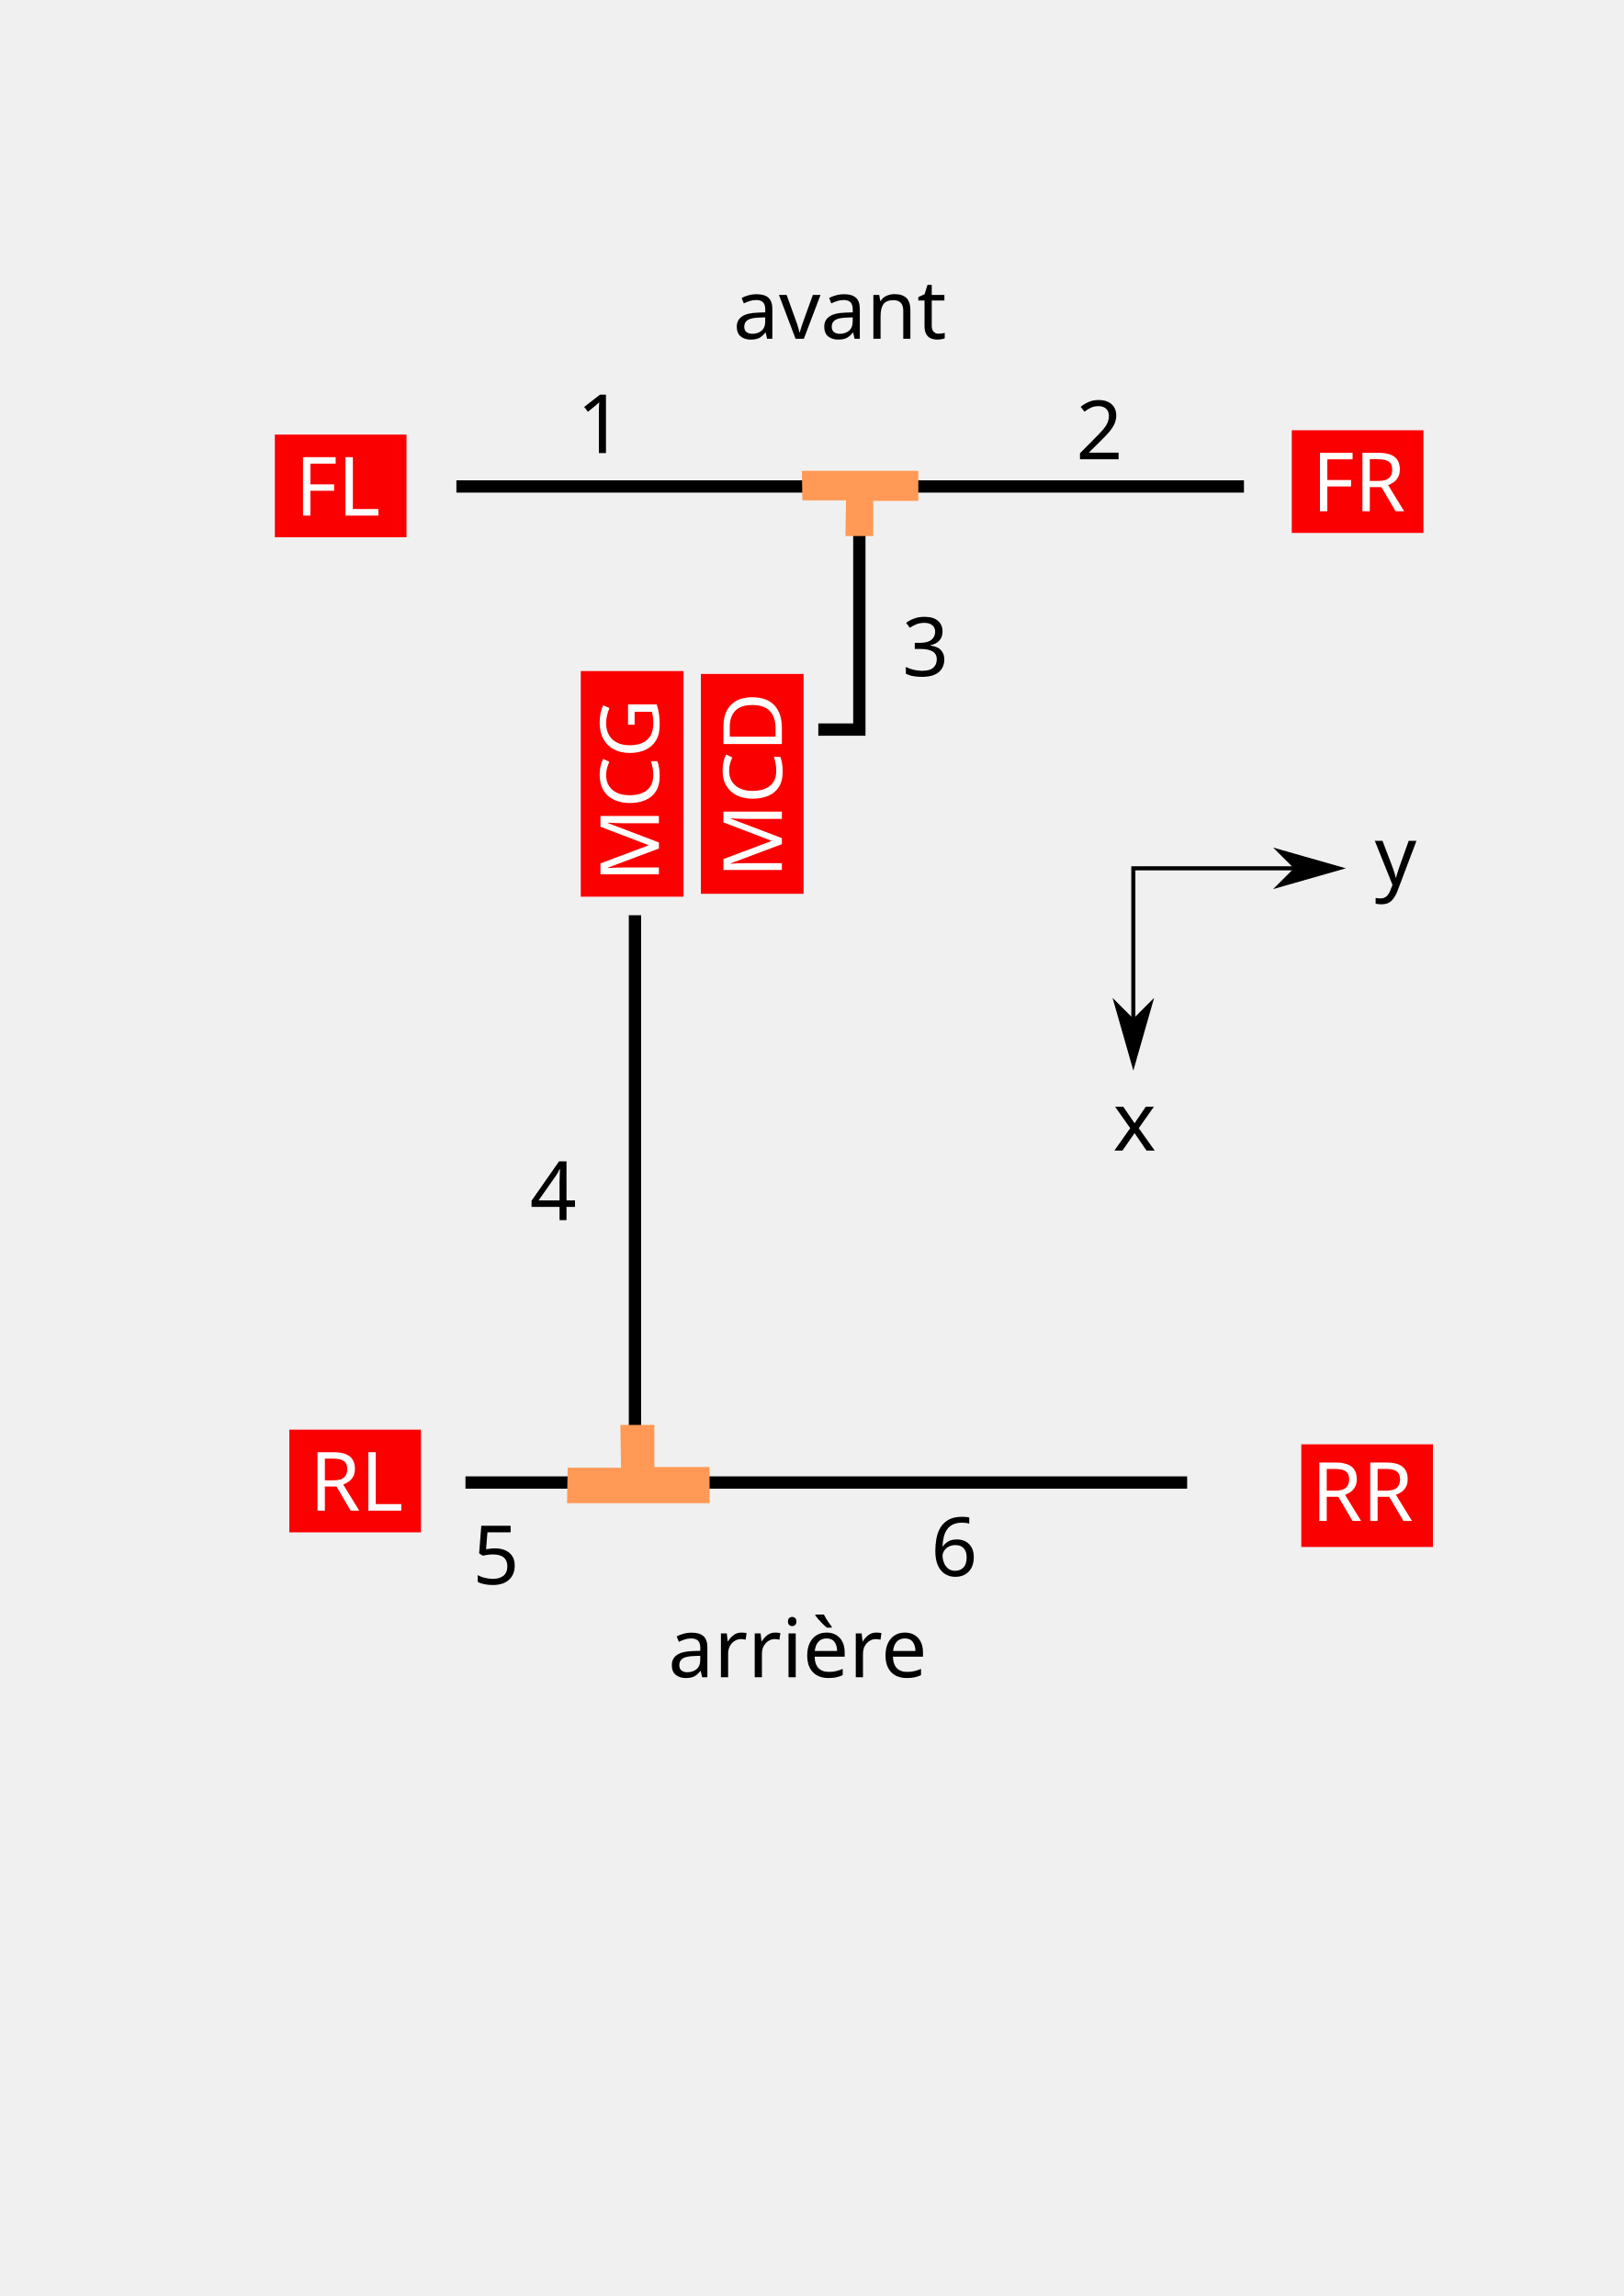
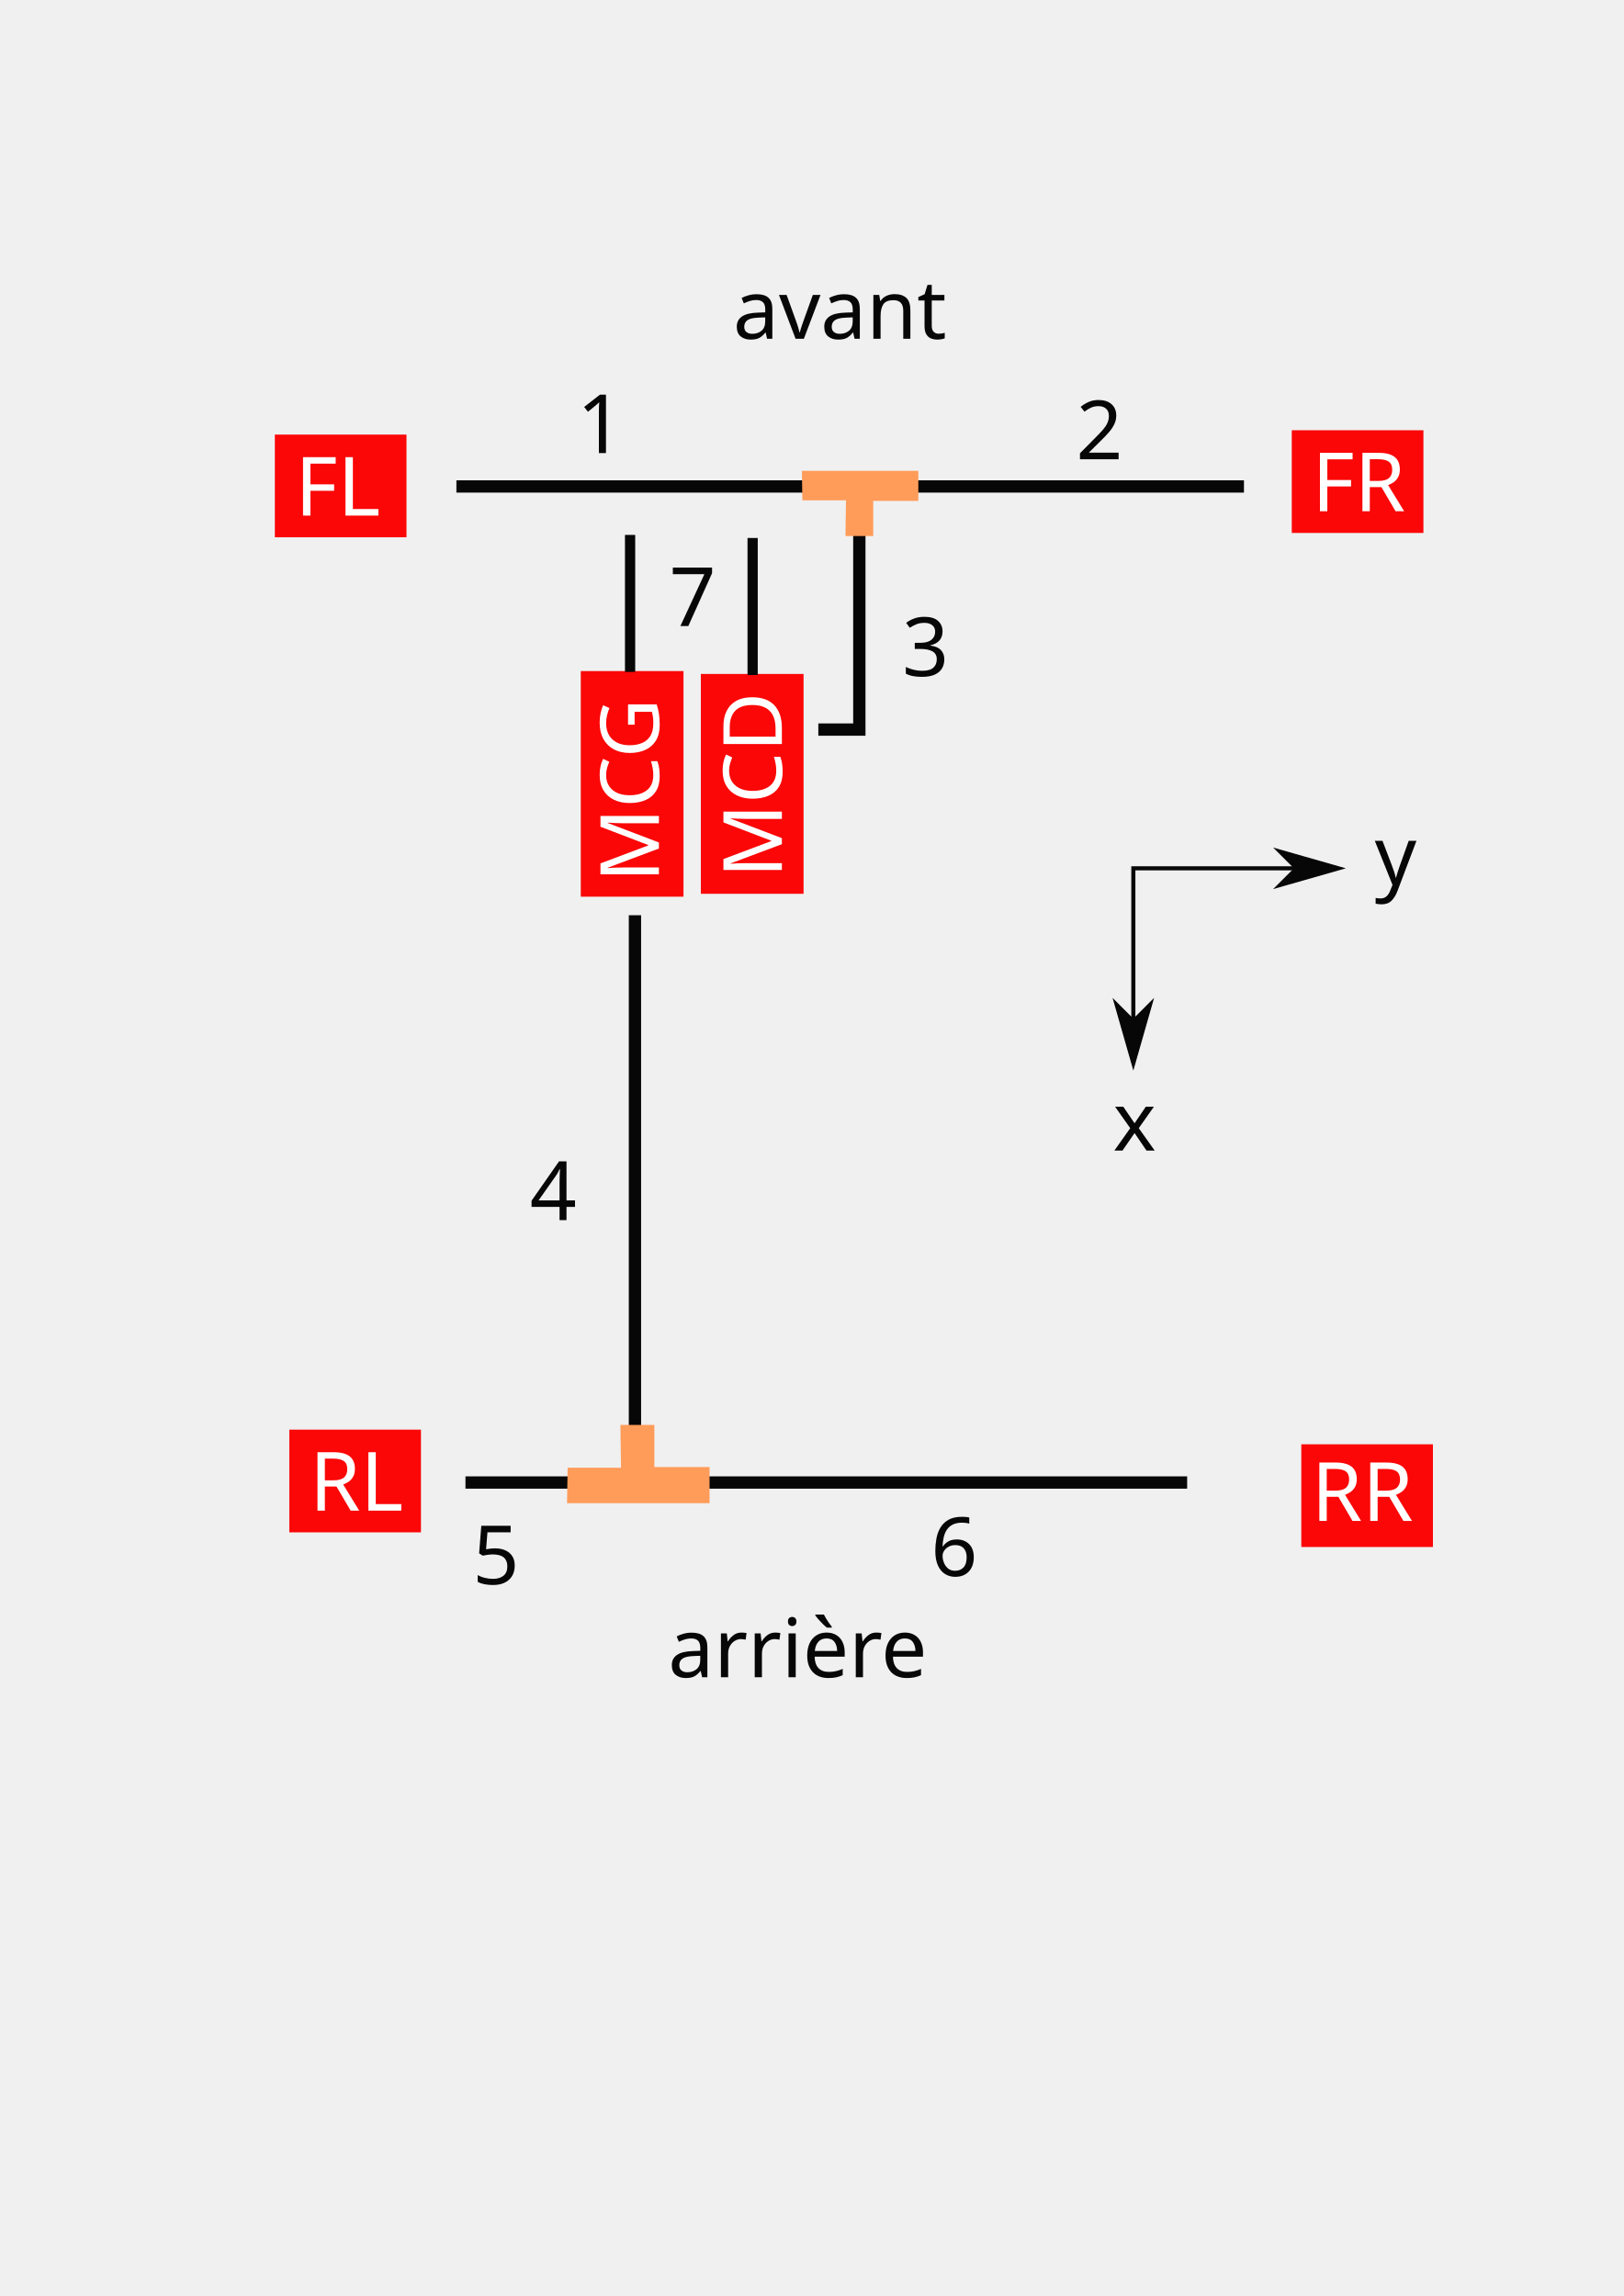
<svg xmlns="http://www.w3.org/2000/svg" version="1.1" id="svg2" xml:space="preserve" width="793.701" height="1122.52" viewBox="0 0 793.701 1122.52">
  <defs id="defs6">
    <marker orient="auto" refY="0.0" refX="0.0" id="Arrow1Lend" style="overflow:visible;">
      <path id="path874" d="M 0.0,0.0 L 5.0,-5.0 L -12.5,0.0 L 5.0,5.0 L 0.0,0.0 z " style="fill-rule:evenodd;stroke:#000000;stroke-width:1pt;stroke-opacity:1;fill:#000000;fill-opacity:1" transform="scale(0.8) rotate(180) translate(12.5,0)" />
    </marker>
    <marker orient="auto" refY="0.0" refX="0.0" id="Arrow1Lstart" style="overflow:visible">
      <path id="path871" d="M 0.0,0.0 L 5.0,-5.0 L -12.5,0.0 L 5.0,5.0 L 0.0,0.0 z " style="fill-rule:evenodd;stroke:#000000;stroke-width:1pt;stroke-opacity:1;fill:#000000;fill-opacity:1" transform="scale(0.8) translate(12.5,0)" />
    </marker>
    <clipPath clipPathUnits="userSpaceOnUse" id="clipPath60">
      <path d="M 37.34,625.449 H 557.539 V 729 H 37.34 Z" id="path58" />
    </clipPath>
  </defs>
-   <g id="g10" transform="matrix(1.333333,0,0,1.333333,0,3.3396326e-5)" style="display:inline">
-     <g id="g14">
+   <g id="g10" transform="matrix(1.333333,0,0,1.333333,0,3.3396326e-5)" style="display:inline;opacity:0.97">
+     <g id="g14" style="">
      <path id="path16" style="fill:none;stroke:#000000;stroke-width:4.51;stroke-linecap:butt;stroke-linejoin:miter;stroke-miterlimit:4;stroke-dasharray:none;stroke-opacity:1" d="M 456.055,178.375 H 167.324" />
    </g>
-     <g id="g18" transform="matrix(0.9438172,0,0,1,3.216545,0)">
+     <g id="g18" transform="matrix(0.9438172,0,0,1,3.216545,0)" style="">
      <path id="path20" style="fill:none;stroke:#000000;stroke-width:4.51;stroke-linecap:butt;stroke-linejoin:miter;stroke-miterlimit:4;stroke-dasharray:none;stroke-opacity:1" d="M 177.395,543.605 H 457.73" />
    </g>
-     <g id="g22">
+     <g id="g22" style="">
      <path id="path24" style="fill:none;stroke:#000000;stroke-width:4.51;stroke-linecap:butt;stroke-linejoin:miter;stroke-miterlimit:4;stroke-dasharray:none;stroke-opacity:1" d="M 300.01,267.52 H 315.047 v -89.254" />
    </g>
-     <g id="g26" transform="matrix(1,0,0,0.7507748,-22.5,135.3993)">
+     <g id="g26" transform="matrix(1,0,0,0.7507748,-22.5,135.3993)" style="">
      <path id="path28" style="fill:none;stroke:#000000;stroke-width:4.51;stroke-linecap:butt;stroke-linejoin:miter;stroke-miterlimit:4;stroke-dasharray:none;stroke-opacity:1" d="M 255.285,266.652 V 543.281" />
    </g>
    <path id="path30" style="fill:#ff9955;fill-opacity:1;fill-rule:nonzero;stroke:none" d="m 293.984,172.633 h 42.688 v 11.039 h -16.531 v 12.883 h -10.172 l 0.179,-13.086 h -15.984 z" />
    <path id="path32" style="fill:#ff9955;fill-opacity:1;fill-rule:nonzero;stroke:none" d="m 207.887,551.172 h 52.25 V 537.938 H 239.902 V 522.5 h -12.449 l 0.223,15.684 h -19.567 z" />
    <text xml:space="preserve" style="font-style:normal;font-weight:normal;font-size:30px;line-height:1.25;font-family:sans-serif;letter-spacing:0px;word-spacing:0px;fill:#000000;fill-opacity:1;stroke:none;stroke-width:0.75" x="268.746" y="124.228" id="text45">
      <tspan id="tspan43" x="268.746" y="124.228" style="stroke-width:0.75">avant</tspan>
    </text>
    <text xml:space="preserve" style="font-style:normal;font-weight:normal;font-size:30px;line-height:1.25;font-family:sans-serif;letter-spacing:0px;word-spacing:0px;fill:#000000;fill-opacity:1;stroke:none;stroke-width:0.75" x="244.928" y="614.999" id="text49">
      <tspan id="tspan47" x="244.928" y="614.999" style="stroke-width:0.75">arrière</tspan>
    </text>
-     <g id="g4600" transform="translate(29.16815,-48.79037)">
-       <g id="g4594">
+     <g id="g4600" transform="translate(29.16815,-48.79037)" style="">
+       <g id="g4594" style="">
        <rect style="fill:#fb0000;fill-opacity:1;stroke-width:0.872" id="rect4587" width="48.26" height="37.653" x="71.595" y="208.145" />
        <text xml:space="preserve" style="font-style:normal;font-weight:normal;font-size:30px;line-height:1.25;font-family:sans-serif;letter-spacing:0px;word-spacing:0px;fill:#ffffff;fill-opacity:1;stroke:none;stroke-width:0.75" x="79.019" y="237.844" id="text53">
          <tspan id="tspan51" x="79.019" y="237.844" style="fill:#ffffff;fill-opacity:1;stroke-width:0.75">FL</tspan>
        </text>
      </g>
    </g>
-     <g transform="translate(401.9902,-50.38136)" id="g4610">
-       <g id="g4608">
+     <g transform="translate(401.9902,-50.38136)" id="g4610" style="">
+       <g id="g4608" style="">
        <rect y="208.145" x="71.595" height="37.653" width="48.26" id="rect4602" style="fill:#fb0000;fill-opacity:1;stroke-width:0.872" />
        <text id="text4606" y="237.844" x="79.019" style="font-style:normal;font-weight:normal;font-size:30px;line-height:1.25;font-family:sans-serif;letter-spacing:0px;word-spacing:0px;fill:#ffffff;fill-opacity:1;stroke:none;stroke-width:0.75" xml:space="preserve">
          <tspan style="fill:#ffffff;fill-opacity:1;stroke-width:0.75" y="237.844" x="79.019" id="tspan4604">FR</tspan>
        </text>
      </g>
    </g>
-     <g id="g4658" transform="translate(34.47145,316.0767)">
-       <g id="g4656">
+     <g id="g4658" transform="translate(34.47145,316.0767)" style="">
+       <g id="g4656" style="">
        <rect style="fill:#fb0000;fill-opacity:1;stroke-width:0.872" id="rect4650" width="48.26" height="37.653" x="71.595" y="208.145" />
        <text xml:space="preserve" style="font-style:normal;font-weight:normal;font-size:30px;line-height:1.25;font-family:sans-serif;letter-spacing:0px;word-spacing:0px;fill:#ffffff;fill-opacity:1;stroke:none;stroke-width:0.75" x="79.019" y="237.844" id="text4654">
          <tspan id="tspan4652" x="79.019" y="237.844" style="fill:#ffffff;fill-opacity:1;stroke-width:0.75">RL</tspan>
        </text>
      </g>
    </g>
-     <g transform="translate(394.3459,353.7964)" id="g4668">
-       <g id="g4706">
+     <g transform="translate(394.3459,353.7964)" id="g4668" style="">
+       <g id="g4706" style="">
        <rect y="175.795" x="82.731" height="37.653" width="48.26" id="rect4660" style="fill:#fb0000;fill-opacity:1;stroke-width:0.872" />
        <text id="text4664" y="203.903" x="86.444" style="font-style:normal;font-weight:normal;font-size:30px;line-height:1.25;font-family:sans-serif;letter-spacing:0px;word-spacing:0px;fill:#ffffff;fill-opacity:1;stroke:none;stroke-width:0.75" xml:space="preserve">
          <tspan style="fill:#ffffff;fill-opacity:1;stroke-width:0.75" y="203.903" x="86.444" id="tspan4662">RR</tspan>
        </text>
      </g>
    </g>
-     <g id="g4727" transform="rotate(-90,186.9414,254.284)">
+     <g id="g4727" transform="rotate(-90,186.9414,254.284)" style="">
      <rect style="fill:#fb0000;fill-opacity:1;stroke-width:1.141" id="rect4680" width="82.731" height="37.653" x="112.43" y="280.27" />
      <text id="text69" y="308.908" x="117.733" style="font-style:normal;font-weight:normal;font-size:30px;line-height:1.25;font-family:sans-serif;letter-spacing:0px;word-spacing:0px;fill:#ffffff;fill-opacity:1;stroke:none;stroke-width:0.75" xml:space="preserve">
        <tspan style="fill:#ffffff;stroke-width:0.75" y="308.908" x="117.733" id="tspan67">MCG</tspan>
      </text>
    </g>
-     <g id="g4722" transform="rotate(-90,374.1479,350.8041)">
-       <g transform="matrix(1.67033,0,0,1,277.6307,25.45585)" id="g4676">
+     <g id="g4722" transform="rotate(-90,374.1479,350.8041)" style="">
+       <g transform="matrix(1.67033,0,0,1,277.6307,25.45585)" id="g4676" style="">
        <rect style="fill:#fb0000;fill-opacity:1;stroke-width:0.872" id="rect4670" width="48.26" height="37.653" x="71.595" y="208.145" />
      </g>
      <text id="text73" y="263.3" x="403.051" style="font-style:normal;font-weight:normal;font-size:30px;line-height:1.25;font-family:sans-serif;letter-spacing:0px;word-spacing:0px;fill:#ffffff;fill-opacity:1;stroke:none;stroke-width:0.75" xml:space="preserve">
        <tspan style="fill:#ffffff;stroke-width:0.75" y="263.3" x="403.051" id="tspan71">MCD</tspan>
      </text>
    </g>
    <text xml:space="preserve" style="font-style:normal;font-weight:normal;font-size:30px;line-height:1.25;font-family:sans-serif;letter-spacing:0px;word-spacing:0px;fill:#000000;fill-opacity:1;stroke:none;stroke-width:0.75" x="211.5" y="166.14" id="text4731">
      <tspan id="tspan4729" x="211.5" y="166.14" style="stroke-width:0.75">1</tspan>
    </text>
    <text xml:space="preserve" style="font-style:normal;font-weight:normal;font-size:30px;line-height:1.25;font-family:sans-serif;letter-spacing:0px;word-spacing:0px;fill:#000000;fill-opacity:1;stroke:none;stroke-width:0.75" x="394.5" y="168.39" id="text4735">
      <tspan id="tspan4733" x="394.5" y="168.39" style="stroke-width:0.75">2</tspan>
    </text>
    <text xml:space="preserve" style="font-style:normal;font-weight:normal;font-size:30px;line-height:1.25;font-family:sans-serif;letter-spacing:0px;word-spacing:0px;fill:#000000;fill-opacity:1;stroke:none;stroke-width:0.75" x="330.75" y="247.89" id="text4739">
      <tspan id="tspan4737" x="330.75" y="247.89" style="stroke-width:0.75">3</tspan>
    </text>
    <text xml:space="preserve" style="font-style:normal;font-weight:normal;font-size:30px;line-height:1.25;font-family:sans-serif;letter-spacing:0px;word-spacing:0px;fill:#000000;fill-opacity:1;stroke:none;stroke-width:0.75" x="194.25" y="447.39" id="text4743">
      <tspan id="tspan4741" x="194.25" y="447.39" style="stroke-width:0.75">4</tspan>
    </text>
    <text xml:space="preserve" style="font-style:normal;font-weight:normal;font-size:30px;line-height:1.25;font-family:sans-serif;letter-spacing:0px;word-spacing:0px;fill:#000000;fill-opacity:1;stroke:none;stroke-width:0.75" x="173.25" y="580.89" id="text4747">
      <tspan id="tspan4745" x="173.25" y="580.89" style="stroke-width:0.75">5</tspan>
    </text>
    <text xml:space="preserve" style="font-style:normal;font-weight:normal;font-size:30px;line-height:1.25;font-family:sans-serif;letter-spacing:0px;word-spacing:0px;fill:#000000;fill-opacity:1;stroke:none;stroke-width:0.75" x="341.25" y="577.89" id="text4751">
      <tspan id="tspan4749" x="341.25" y="577.89" style="stroke-width:0.75">6</tspan>
    </text>
    <path style="fill:none;stroke:#000000;stroke-width:1.5;stroke-linecap:butt;stroke-linejoin:miter;stroke-miterlimit:4;stroke-dasharray:none;stroke-opacity:1;marker-start:url(#Arrow1Lstart);marker-end:url(#Arrow1Lend)" d="m 415.5,389.64 v -71.25 h 75" id="path869" />
    <text xml:space="preserve" style="font-style:normal;font-weight:normal;font-size:30px;line-height:1.25;font-family:sans-serif;letter-spacing:0px;word-spacing:0px;fill:#000000;fill-opacity:1;stroke:none;stroke-width:0.75" x="408" y="421.89" id="text1367">
      <tspan id="tspan1365" x="408" y="421.89" style="stroke-width:0.75">x</tspan>
    </text>
    <text xml:space="preserve" style="font-style:normal;font-weight:normal;font-size:30px;line-height:1.25;font-family:sans-serif;letter-spacing:0px;word-spacing:0px;fill:#000000;fill-opacity:1;stroke:none;stroke-width:0.75" x="504" y="324.39" id="text1371">
      <tspan id="tspan1369" x="504" y="324.39" style="stroke-width:0.75">y</tspan>
    </text>
+     <path style="fill:none;stroke:#000000;stroke-width:3.75;stroke-linecap:butt;stroke-linejoin:miter;stroke-opacity:1;stroke-miterlimit:4;stroke-dasharray:none" d="m 231,246.39 v -50.25" id="path902" />
+     <path style="display:inline;fill:none;stroke:#000000;stroke-width:3.75;stroke-linecap:butt;stroke-linejoin:miter;stroke-opacity:1;stroke-miterlimit:4;stroke-dasharray:none" d="m 275.925,247.515 v -50.25" id="path902-9" />
+     <text xml:space="preserve" style="font-style:normal;font-weight:normal;font-size:30px;line-height:1.25;font-family:sans-serif;letter-spacing:0px;word-spacing:0px;display:inline;fill:#000000;fill-opacity:1;stroke:none;stroke-width:0.75" x="245.369" y="229.545" id="text4739-6">
+       <tspan id="tspan4737-8" x="245.369" y="229.545" style="stroke-width:0.75">7</tspan>
+     </text>
  </g>
</svg>
